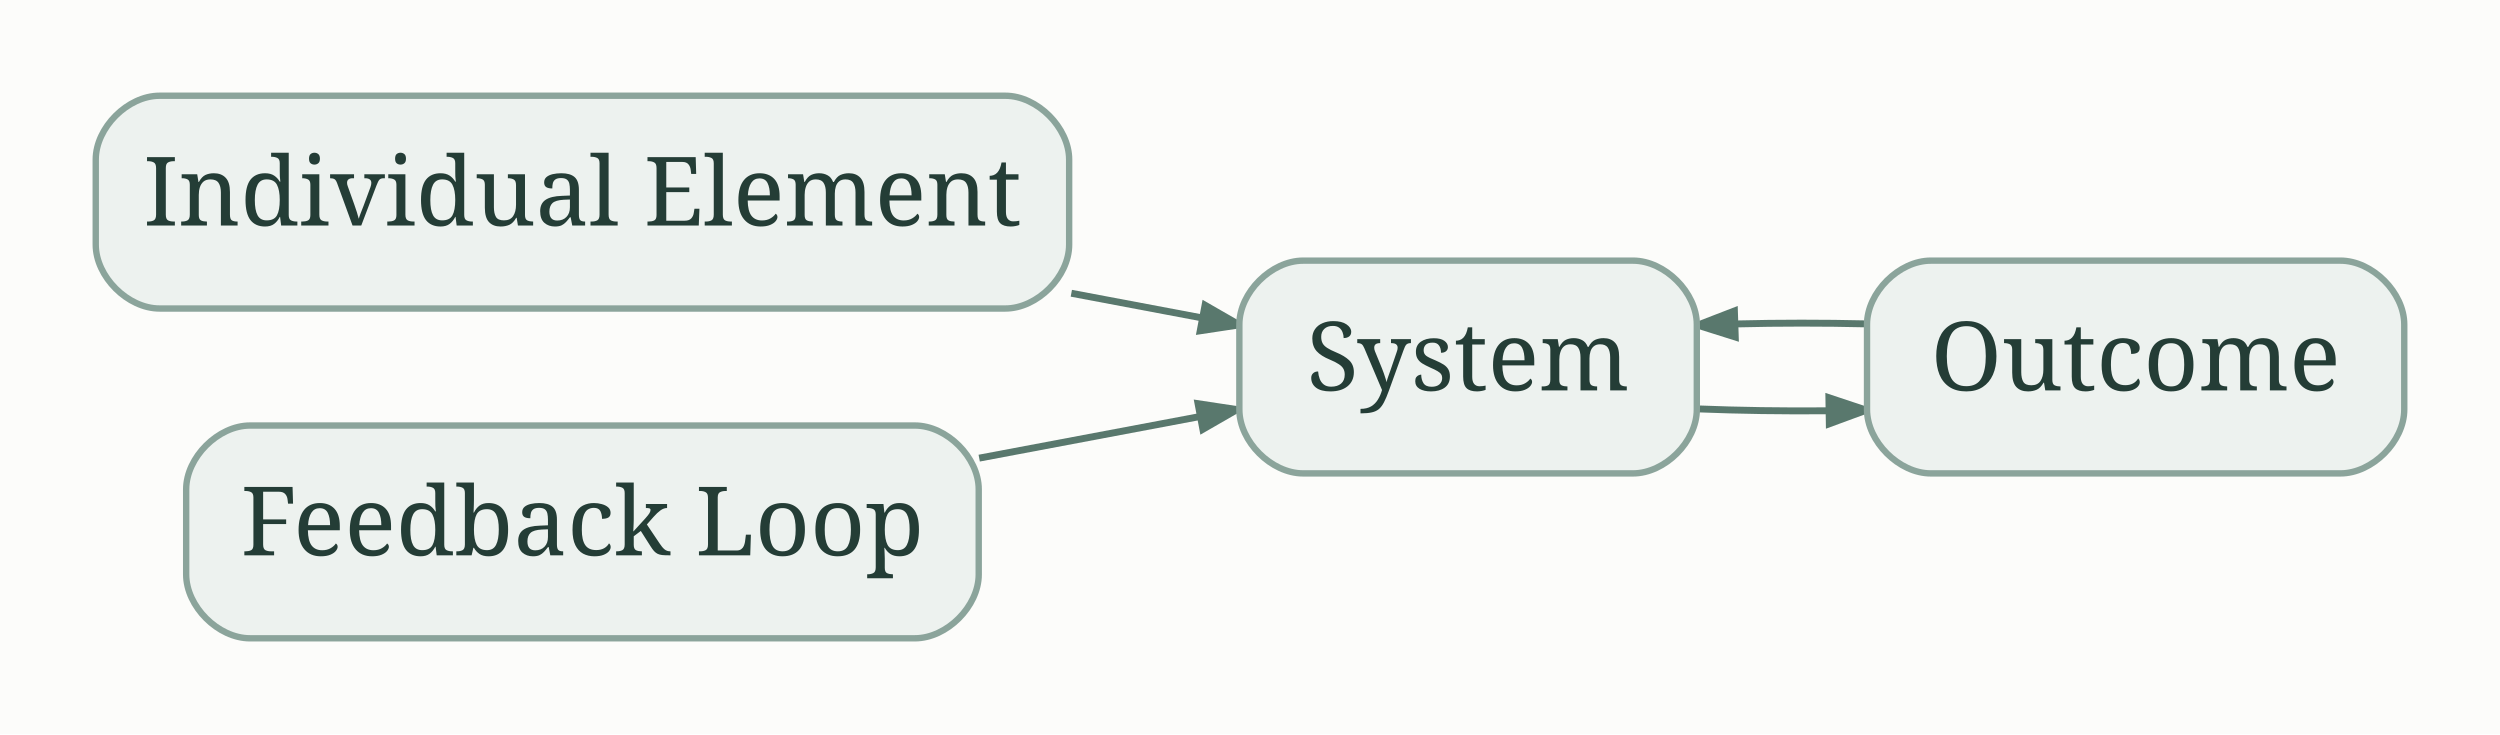
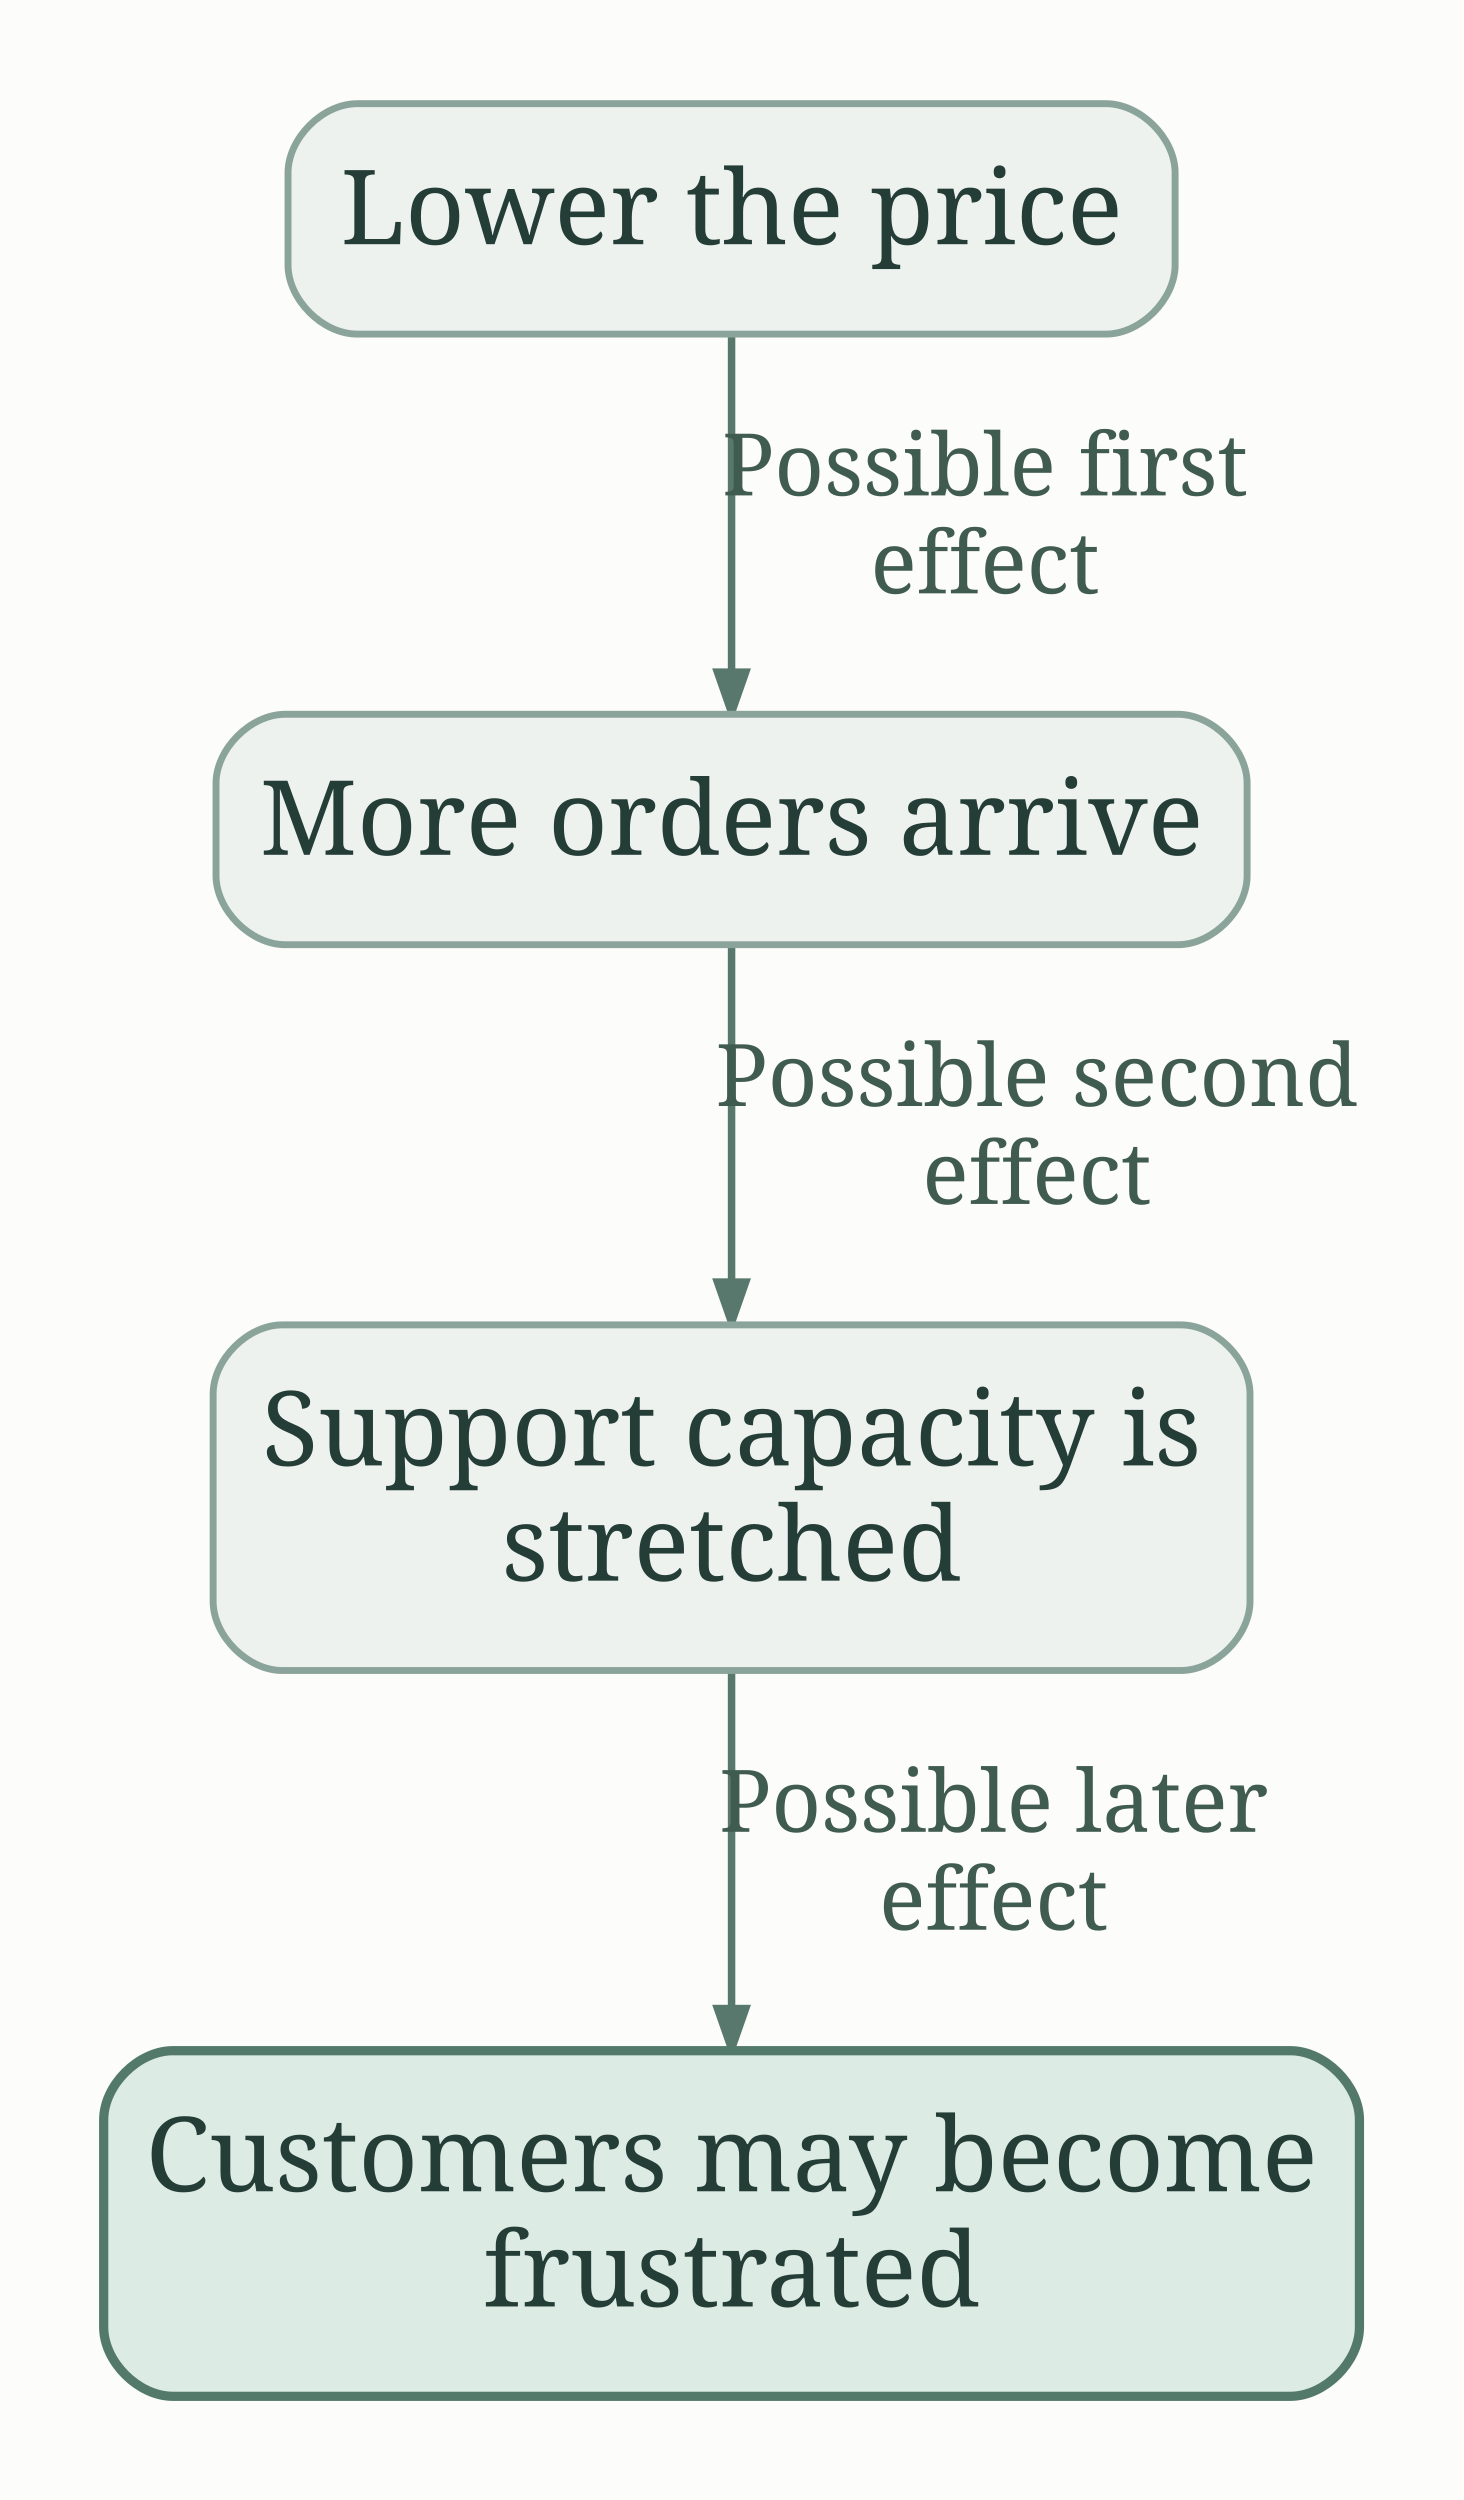
- <svg xmlns="http://www.w3.org/2000/svg" width="470pt" height="138pt" viewBox="0.00 0.00 470.00 138.00" role="img" aria-labelledby="title description">
-   <g id="graph0" class="graph" transform="scale(1 1) rotate(0) translate(18 120)">
-     <polygon fill="#fcfcfa" stroke="transparent" points="-18,18 -18,-120 452,-120 452,18 -18,18" />
+ <svg xmlns="http://www.w3.org/2000/svg" width="254pt" height="434pt" viewBox="0.00 0.00 254.00 434.00" role="img" aria-labelledby="title description">
+   <g id="graph0" class="graph" transform="scale(1 1) rotate(0) translate(18 416)">
+     <polygon fill="#fcfcfa" stroke="transparent" points="-18,18 -18,-416 236,-416 236,18 -18,18" />
    <g id="edge1" class="edge">
-       <path fill="none" stroke="#59786d" stroke-width="1.3" d="M183.41,-64.87C191.83,-63.28 200.13,-61.72 207.94,-60.24" />
-       <polygon fill="#59786d" stroke="#59786d" stroke-width="1.3" points="208.55,-62.62 214.98,-58.92 207.64,-57.81 208.55,-62.62" />
+       <path fill="none" stroke="#59786d" stroke-width="1.3" d="M109,-357.92C109,-341.61 109,-317.94 109,-299.74" />
+       <polygon fill="#59786d" stroke="#59786d" stroke-width="1.3" points="111.45,-299.31 109,-292.31 106.55,-299.31 111.45,-299.31" />
+       <text text-anchor="middle" x="153" y="-330" font-family="Georgia" font-size="15.00" fill="#405b50">Possible first</text>
+       <text text-anchor="middle" x="153" y="-313" font-family="Georgia" font-size="15.00" fill="#405b50">effect</text>
    </g>
    <g id="edge2" class="edge">
-       <path fill="none" stroke="#59786d" stroke-width="1.3" d="M301.16,-43.13C308.97,-42.82 317.24,-42.7 325.41,-42.77" />
-       <polygon fill="#59786d" stroke="#59786d" stroke-width="1.3" points="325.83,-45.23 332.87,-42.89 325.91,-40.33 325.83,-45.23" />
+       <path fill="none" stroke="#59786d" stroke-width="1.3" d="M109,-251.92C109,-236.07 109,-213.06 109,-193.67" />
+       <polygon fill="#59786d" stroke="#59786d" stroke-width="1.3" points="111.45,-193.43 109,-186.43 106.55,-193.43 111.45,-193.43" />
+       <text text-anchor="middle" x="162" y="-224" font-family="Georgia" font-size="15.00" fill="#405b50">Possible second</text>
+       <text text-anchor="middle" x="162" y="-207" font-family="Georgia" font-size="15.00" fill="#405b50">effect</text>
    </g>
    <g id="edge3" class="edge">
-       <path fill="none" stroke="#59786d" stroke-width="1.3" d="M332.87,-59.11C324.82,-59.3 316.49,-59.3 308.44,-59.1" />
-       <polygon fill="#59786d" stroke="#59786d" stroke-width="1.3" points="308.23,-56.64 301.16,-58.87 308.07,-61.54 308.23,-56.64" />
-     </g>
-     <g id="edge4" class="edge">
-       <path fill="none" stroke="#59786d" stroke-width="1.3" d="M166.09,-33.87C180.09,-36.51 194.43,-39.21 207.47,-41.67" />
-       <polygon fill="#59786d" stroke="#59786d" stroke-width="1.3" points="207.23,-44.11 214.56,-43 208.14,-39.3 207.23,-44.11" />
+       <path fill="none" stroke="#59786d" stroke-width="1.3" d="M109,-125.93C109,-108.49 109,-86.15 109,-67.52" />
+       <polygon fill="#59786d" stroke="#59786d" stroke-width="1.3" points="111.45,-67.32 109,-60.32 106.55,-67.32 111.45,-67.32" />
+       <text text-anchor="middle" x="154.5" y="-98" font-family="Georgia" font-size="15.00" fill="#405b50">Possible later</text>
+       <text text-anchor="middle" x="154.5" y="-81" font-family="Georgia" font-size="15.00" fill="#405b50">effect</text>
    </g>
    <g id="node1" class="node">
-       <path fill="#edf2ef" stroke="#8ba49b" stroke-width="1.2" d="M171,-102C171,-102 12,-102 12,-102 6,-102 0,-96 0,-90 0,-90 0,-74 0,-74 0,-68 6,-62 12,-62 12,-62 171,-62 171,-62 177,-62 183,-68 183,-74 183,-74 183,-90 183,-90 183,-96 177,-102 171,-102" />
-       <text text-anchor="middle" x="91.5" y="-77.6" font-family="Georgia" font-size="18.00" fill="#243d36">Individual Element</text>
+       <path fill="#edf2ef" stroke="#8ba49b" stroke-width="1.2" d="M174,-398C174,-398 44,-398 44,-398 38,-398 32,-392 32,-386 32,-386 32,-370 32,-370 32,-364 38,-358 44,-358 44,-358 174,-358 174,-358 180,-358 186,-364 186,-370 186,-370 186,-386 186,-386 186,-392 180,-398 174,-398" />
+       <text text-anchor="middle" x="109" y="-373.6" font-family="Georgia" font-size="18.00" fill="#243d36">Lower the price</text>
    </g>
    <g id="node2" class="node">
-       <path fill="#edf2ef" stroke="#8ba49b" stroke-width="1.2" d="M289,-71C289,-71 227,-71 227,-71 221,-71 215,-65 215,-59 215,-59 215,-43 215,-43 215,-37 221,-31 227,-31 227,-31 289,-31 289,-31 295,-31 301,-37 301,-43 301,-43 301,-59 301,-59 301,-65 295,-71 289,-71" />
-       <text text-anchor="middle" x="258" y="-46.6" font-family="Georgia" font-size="18.00" fill="#243d36">System</text>
+       <path fill="#edf2ef" stroke="#8ba49b" stroke-width="1.2" d="M186.5,-292C186.5,-292 31.5,-292 31.5,-292 25.5,-292 19.5,-286 19.5,-280 19.5,-280 19.5,-264 19.5,-264 19.5,-258 25.5,-252 31.5,-252 31.5,-252 186.5,-252 186.5,-252 192.5,-252 198.5,-258 198.5,-264 198.5,-264 198.5,-280 198.5,-280 198.5,-286 192.5,-292 186.5,-292" />
+       <text text-anchor="middle" x="109" y="-267.6" font-family="Georgia" font-size="18.00" fill="#243d36">More orders arrive</text>
    </g>
    <g id="node3" class="node">
-       <path fill="#edf2ef" stroke="#8ba49b" stroke-width="1.2" d="M422,-71C422,-71 345,-71 345,-71 339,-71 333,-65 333,-59 333,-59 333,-43 333,-43 333,-37 339,-31 345,-31 345,-31 422,-31 422,-31 428,-31 434,-37 434,-43 434,-43 434,-59 434,-59 434,-65 428,-71 422,-71" />
-       <text text-anchor="middle" x="383.5" y="-46.6" font-family="Georgia" font-size="18.00" fill="#243d36">Outcome</text>
+       <path fill="#edf2ef" stroke="#8ba49b" stroke-width="1.2" d="M187,-186C187,-186 31,-186 31,-186 25,-186 19,-180 19,-174 19,-174 19,-138 19,-138 19,-132 25,-126 31,-126 31,-126 187,-126 187,-126 193,-126 199,-132 199,-138 199,-138 199,-174 199,-174 199,-180 193,-186 187,-186" />
+       <text text-anchor="middle" x="109" y="-161.6" font-family="Georgia" font-size="18.00" fill="#243d36">Support capacity is</text>
+       <text text-anchor="middle" x="109" y="-141.6" font-family="Georgia" font-size="18.00" fill="#243d36">stretched</text>
    </g>
    <g id="node4" class="node">
-       <path fill="#edf2ef" stroke="#8ba49b" stroke-width="1.2" d="M154,-40C154,-40 29,-40 29,-40 23,-40 17,-34 17,-28 17,-28 17,-12 17,-12 17,-6 23,0 29,0 29,0 154,0 154,0 160,0 166,-6 166,-12 166,-12 166,-28 166,-28 166,-34 160,-40 154,-40" />
-       <text text-anchor="middle" x="91.5" y="-15.6" font-family="Georgia" font-size="18.00" fill="#243d36">Feedback Loop</text>
+       <path fill="#dcebe3" stroke="#527969" stroke-width="1.6" d="M206,-60C206,-60 12,-60 12,-60 6,-60 0,-54 0,-48 0,-48 0,-12 0,-12 0,-6 6,0 12,0 12,0 206,0 206,0 212,0 218,-6 218,-12 218,-12 218,-48 218,-48 218,-54 212,-60 206,-60" />
+       <text text-anchor="middle" x="109" y="-35.6" font-family="Georgia" font-size="18.00" fill="#243d36">Customers may become</text>
+       <text text-anchor="middle" x="109" y="-15.6" font-family="Georgia" font-size="18.00" fill="#243d36">frustrated</text>
    </g>
  </g>
</svg>
